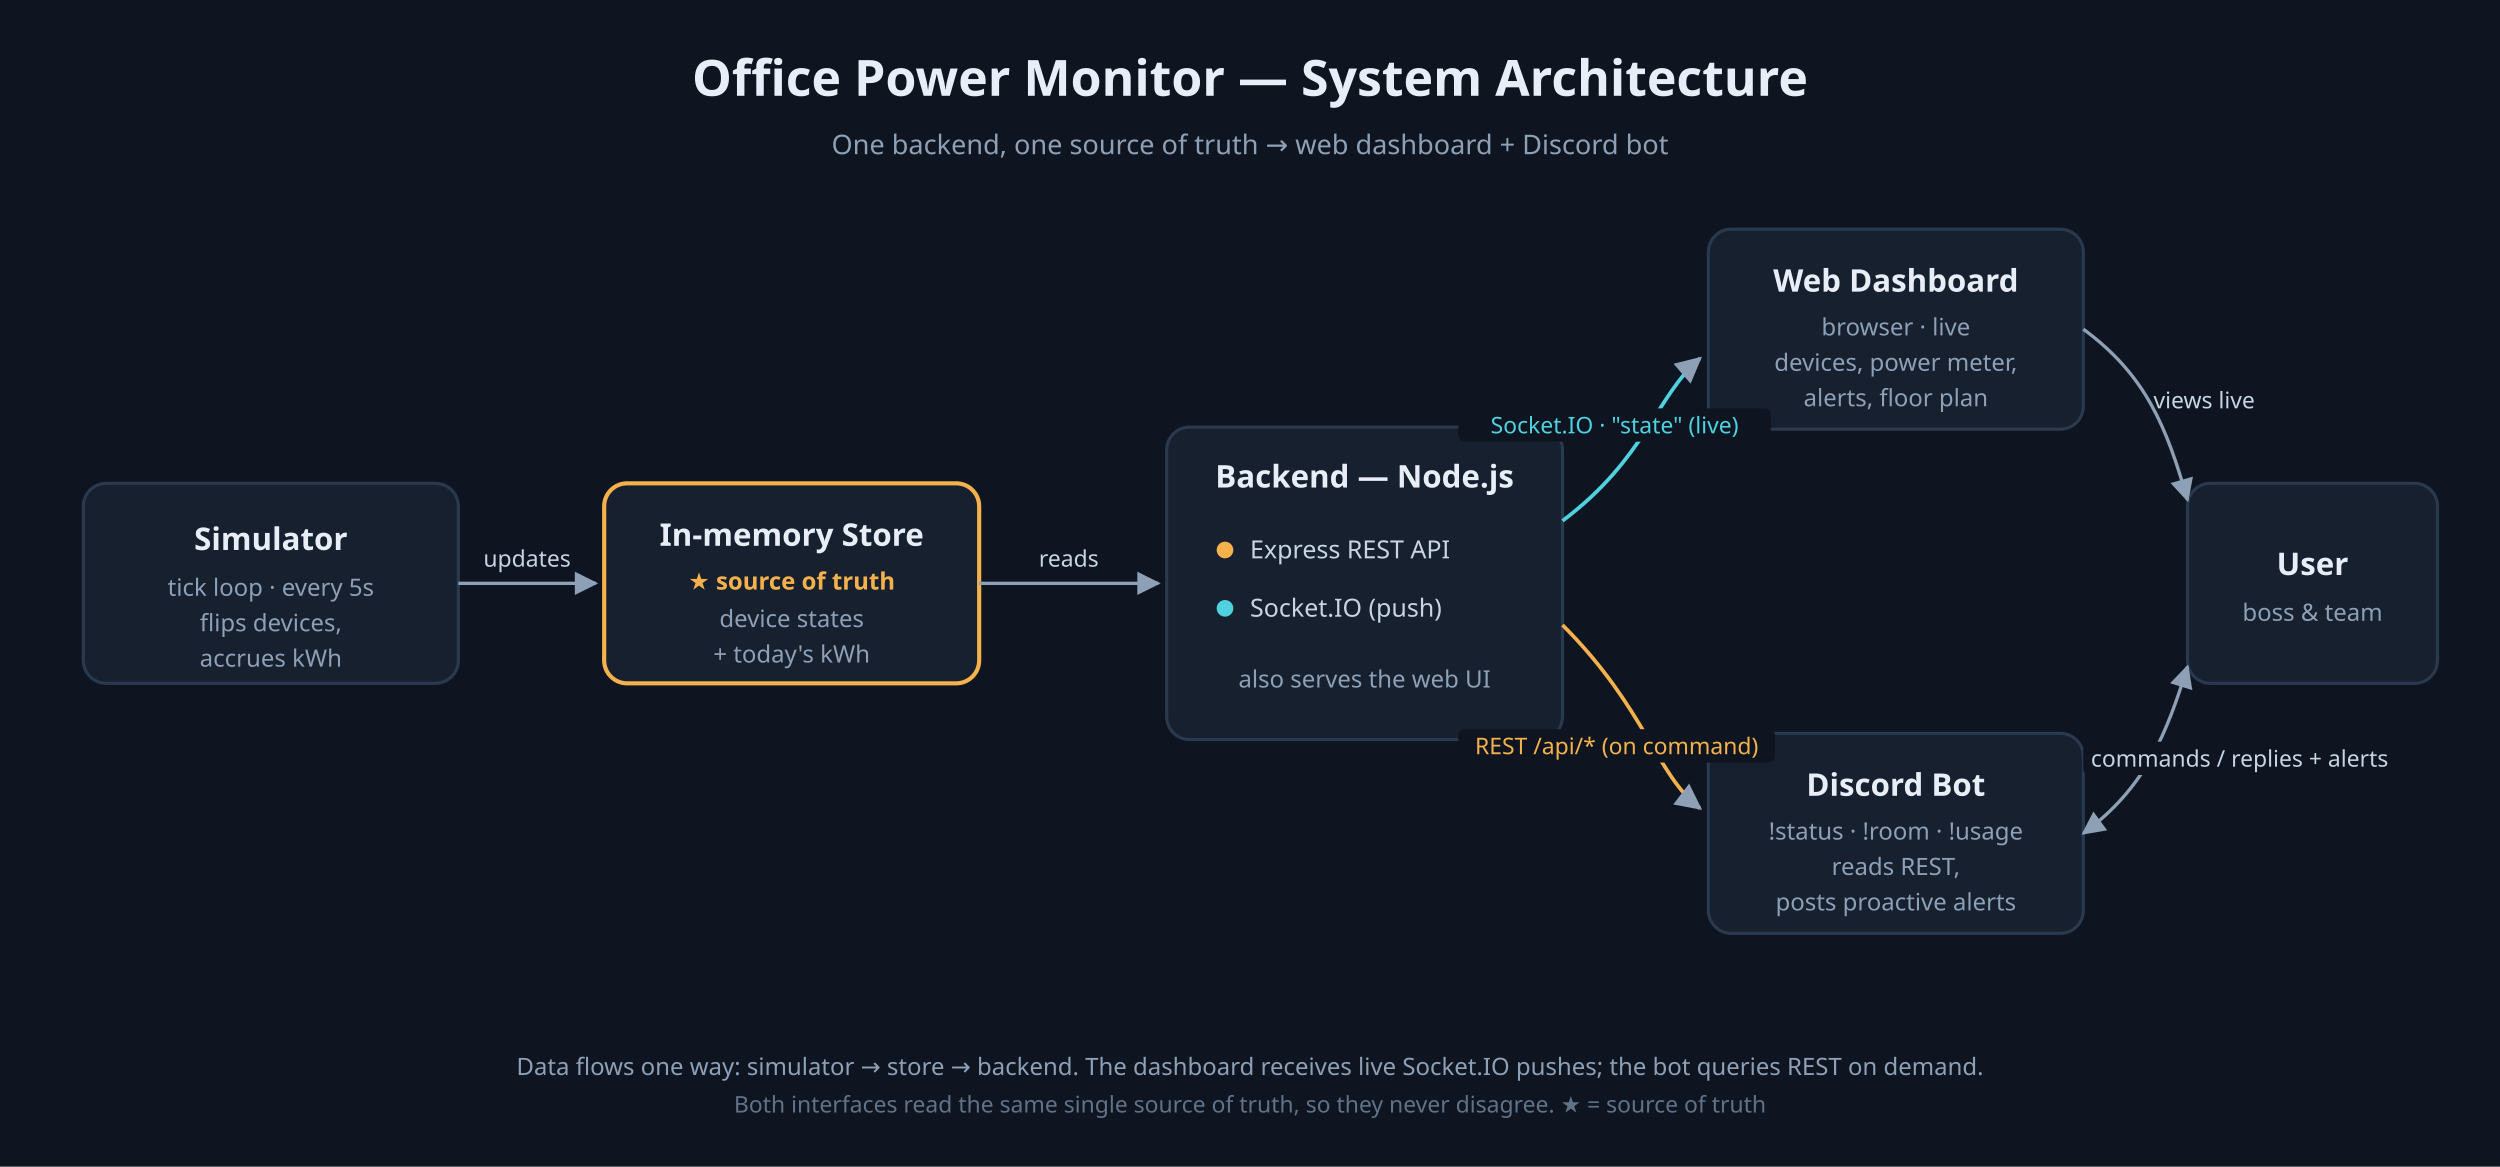
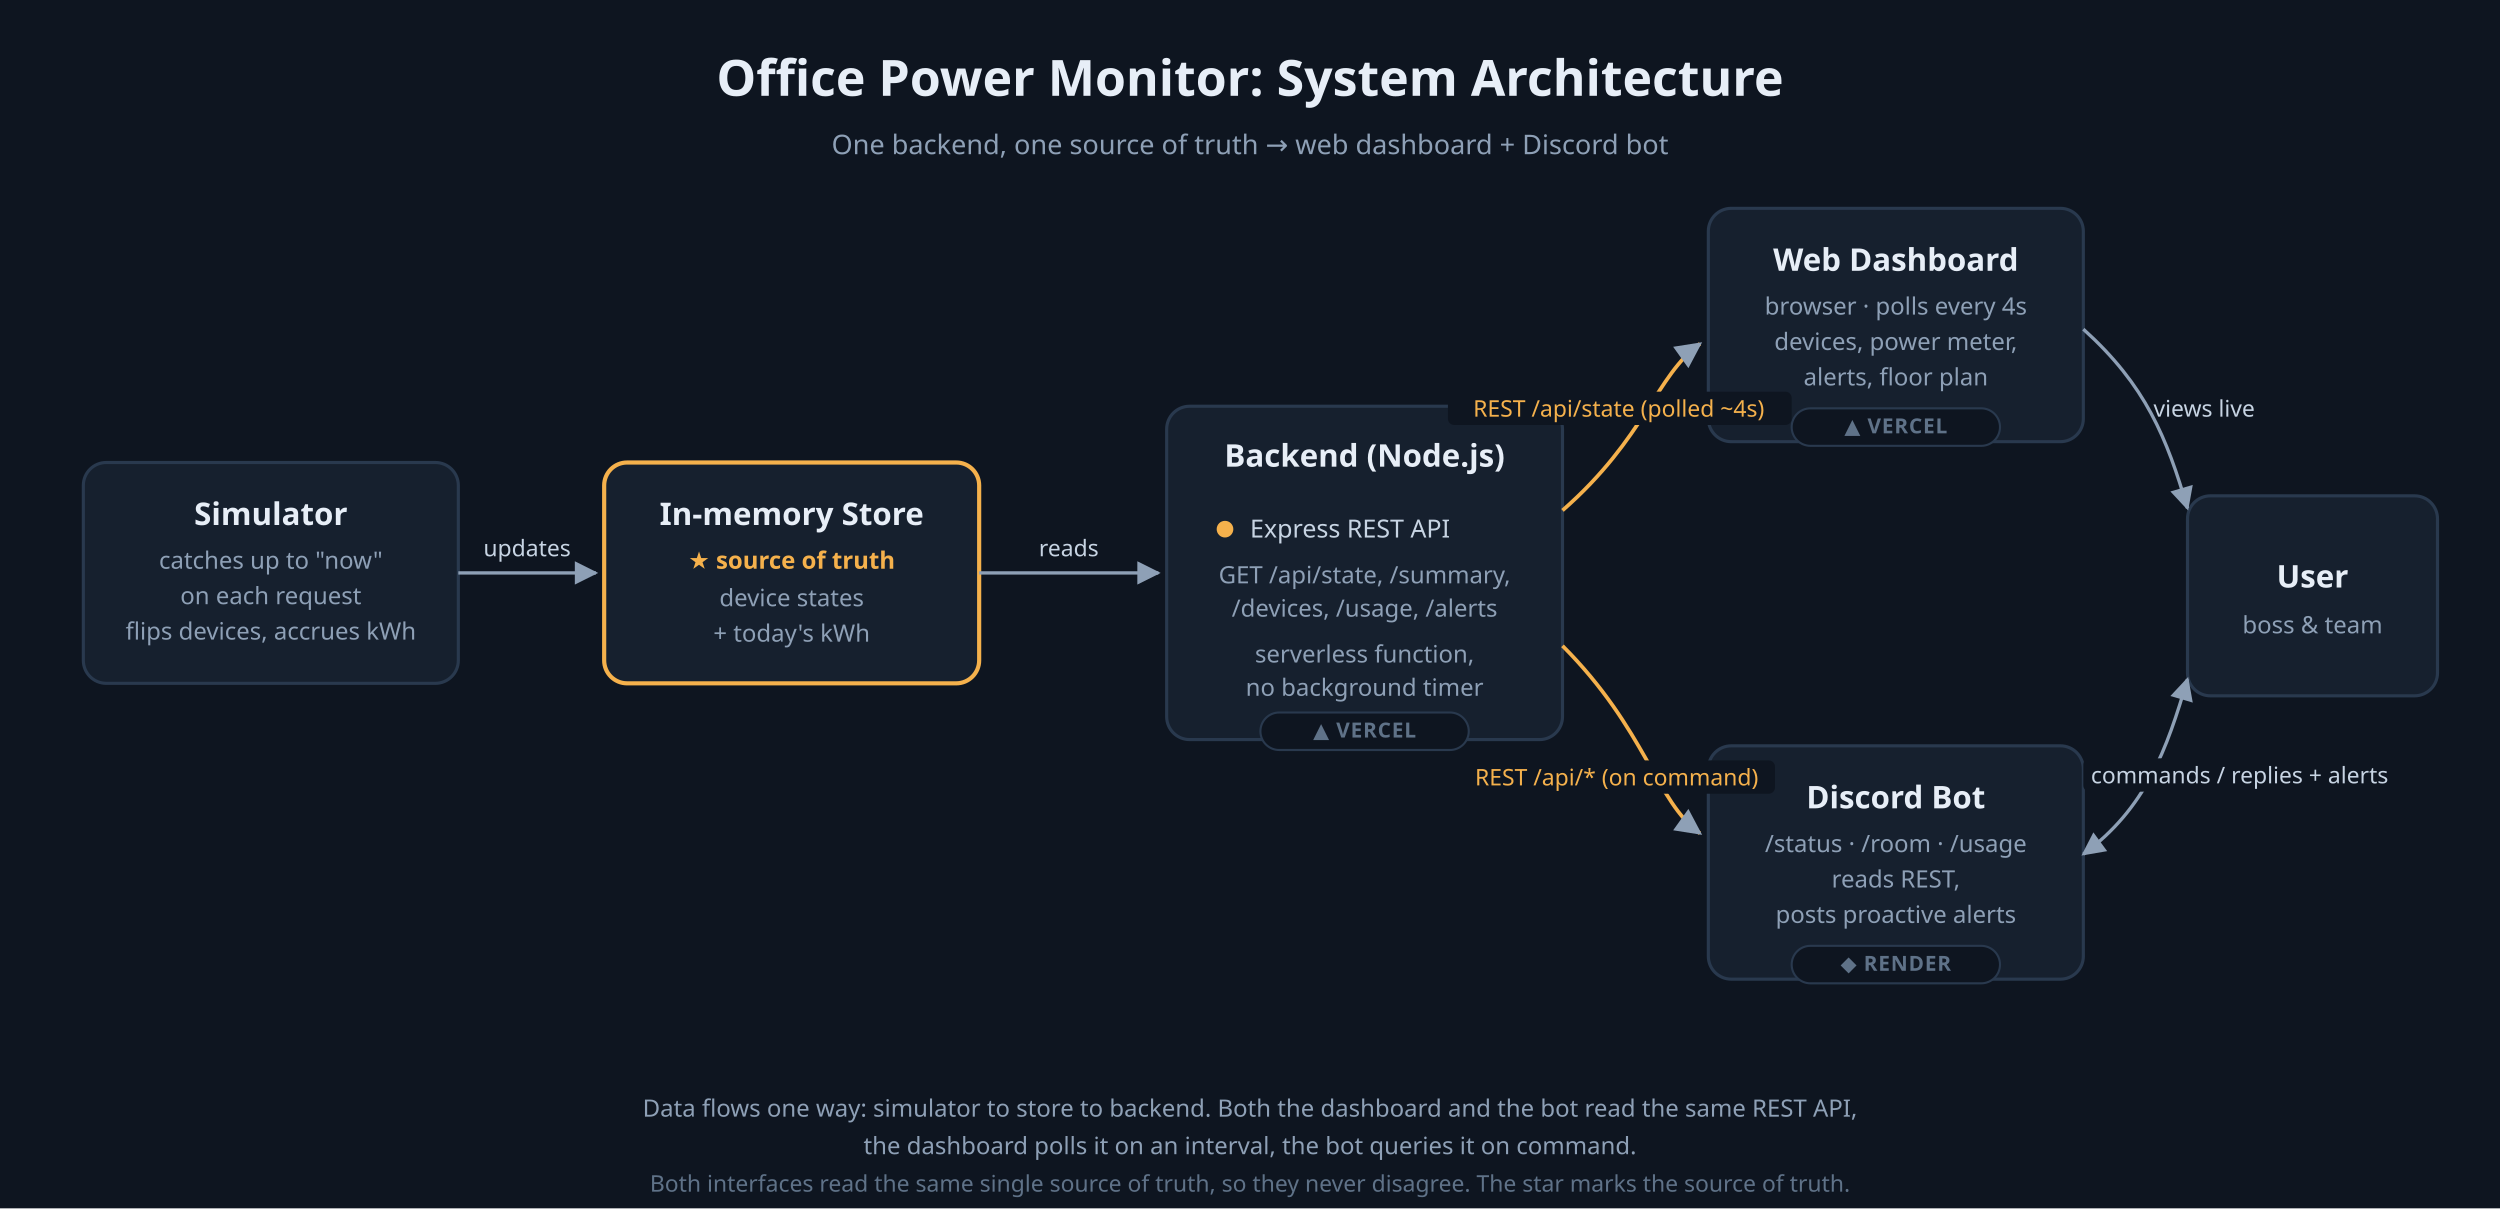
- <svg xmlns="http://www.w3.org/2000/svg" viewBox="0 0 1200 560" font-family="'Space Grotesk', 'Segoe UI', system-ui, sans-serif">
+ <svg xmlns="http://www.w3.org/2000/svg" viewBox="0 0 1200 580" font-family="'Space Grotesk', 'Segoe UI', system-ui, sans-serif">
  <defs>
    <marker id="arrow" viewBox="0 0 10 10" refX="9" refY="5" markerWidth="7" markerHeight="7" orient="auto-start-reverse">
      <path d="M0 0 L10 5 L0 10 z" fill="#8ea0b6" />
    </marker>
    <style>
      .box { fill: #16202e; stroke: #29394e; stroke-width: 1.5; }
      .box-source { fill: #16202e; stroke: #f5b14c; stroke-width: 2; }
      .title { fill: #e7eef7; font-size: 15px; font-weight: 700; }
      .body { fill: #8ea0b6; font-size: 11.5px; }
      .edge { stroke: #8ea0b6; stroke-width: 1.6; fill: none; }
-       .edge-live { stroke: #4fd1e0; stroke-width: 1.8; fill: none; }
      .edge-rest { stroke: #f5b14c; stroke-width: 1.8; fill: none; }
      .lbl { fill: #c7d4e3; font-size: 11px; }
      .lbl-bg { fill: #0e1520; }
      .cyan { fill: #4fd1e0; }
      .amber { fill: #f5b14c; }
+       .host { fill: #5f7288; font-size: 10px; font-weight: 600; letter-spacing: 0.4px; }
+       .host-pill { fill: #0e1520; stroke: #29394e; stroke-width: 1; }
    </style>
  </defs>
-   <rect x="0" y="0" width="1200" height="560" fill="#0e1520" />
-   <text x="600" y="46" text-anchor="middle" fill="#e7eef7" font-size="24" font-weight="700">Office Power Monitor — System Architecture</text>
+   <rect x="0" y="0" width="1200" height="580" fill="#0e1520" />
+   <text x="600" y="46" text-anchor="middle" fill="#e7eef7" font-size="24" font-weight="700">Office Power Monitor: System Architecture</text>
  <text x="600" y="74" text-anchor="middle" fill="#8ea0b6" font-size="13">One backend, one source of truth → web dashboard + Discord bot</text>
  <g>
-     <rect class="box" x="40" y="232" width="180" height="96" rx="11" />
-     <text class="title" x="130" y="264" text-anchor="middle">Simulator</text>
-     <text class="body" x="130" y="286" text-anchor="middle">tick loop · every 5s</text>
-     <text class="body" x="130" y="303" text-anchor="middle">flips devices,</text>
-     <text class="body" x="130" y="320" text-anchor="middle">accrues kWh</text>
+     <rect class="box" x="40" y="222" width="180" height="106" rx="11" />
+     <text class="title" x="130" y="252" text-anchor="middle">Simulator</text>
+     <text class="body" x="130" y="273" text-anchor="middle">catches up to "now"</text>
+     <text class="body" x="130" y="290" text-anchor="middle">on each request</text>
+     <text class="body" x="130" y="307" text-anchor="middle">flips devices, accrues kWh</text>
  </g>
  <g>
-     <rect class="box-source" x="290" y="232" width="180" height="96" rx="11" />
-     <text class="title" x="380" y="262" text-anchor="middle">In-memory Store</text>
-     <text x="380" y="283" text-anchor="middle" class="amber" font-size="11.5" font-weight="600">★ source of truth</text>
-     <text class="body" x="380" y="301" text-anchor="middle">device states</text>
-     <text class="body" x="380" y="318" text-anchor="middle">+ today's kWh</text>
+     <rect class="box-source" x="290" y="222" width="180" height="106" rx="11" />
+     <text class="title" x="380" y="252" text-anchor="middle">In-memory Store</text>
+     <text x="380" y="273" text-anchor="middle" class="amber" font-size="11.5" font-weight="600">★ source of truth</text>
+     <text class="body" x="380" y="291" text-anchor="middle">device states</text>
+     <text class="body" x="380" y="308" text-anchor="middle">+ today's kWh</text>
  </g>
  <g>
-     <rect class="box" x="560" y="205" width="190" height="150" rx="11" />
-     <text class="title" x="655" y="234" text-anchor="middle">Backend — Node.js</text>
-     <circle cx="588" cy="264" r="4" class="amber" />
-     <text x="600" y="268" fill="#c7d4e3" font-size="12">Express REST API</text>
-     <circle cx="588" cy="292" r="4" class="cyan" />
-     <text x="600" y="296" fill="#c7d4e3" font-size="12">Socket.IO (push)</text>
-     <text class="body" x="655" y="330" text-anchor="middle">also serves the web UI</text>
+     <rect class="box" x="560" y="195" width="190" height="160" rx="11" />
+     <text class="title" x="655" y="224" text-anchor="middle">Backend (Node.js)</text>
+     <circle cx="588" cy="254" r="4" class="amber" />
+     <text x="600" y="258" fill="#c7d4e3" font-size="12">Express REST API</text>
+     <text class="body" x="655" y="280" text-anchor="middle">GET /api/state, /summary,</text>
+     <text class="body" x="655" y="296" text-anchor="middle">/devices, /usage, /alerts</text>
+     <text class="body" x="655" y="318" text-anchor="middle">serverless function,</text>
+     <text class="body" x="655" y="334" text-anchor="middle">no background timer</text>
+     <rect class="host-pill" x="605" y="342" width="100" height="18" rx="9" />
+     <text class="host" x="655" y="354" text-anchor="middle" fill="#8ea0b6">▲ VERCEL</text>
  </g>
  <g>
-     <rect class="box" x="820" y="110" width="180" height="96" rx="11" />
-     <text class="title" x="910" y="140" text-anchor="middle">Web Dashboard</text>
-     <text class="body" x="910" y="161" text-anchor="middle">browser · live</text>
-     <text class="body" x="910" y="178" text-anchor="middle">devices, power meter,</text>
-     <text class="body" x="910" y="195" text-anchor="middle">alerts, floor plan</text>
+     <rect class="box" x="820" y="100" width="180" height="112" rx="11" />
+     <text class="title" x="910" y="130" text-anchor="middle">Web Dashboard</text>
+     <text class="body" x="910" y="151" text-anchor="middle">browser · polls every 4s</text>
+     <text class="body" x="910" y="168" text-anchor="middle">devices, power meter,</text>
+     <text class="body" x="910" y="185" text-anchor="middle">alerts, floor plan</text>
+     <rect class="host-pill" x="860" y="196" width="100" height="18" rx="9" />
+     <text class="host" x="910" y="208" text-anchor="middle" fill="#8ea0b6">▲ VERCEL</text>
  </g>
  <g>
-     <rect class="box" x="820" y="352" width="180" height="96" rx="11" />
-     <text class="title" x="910" y="382" text-anchor="middle">Discord Bot</text>
-     <text class="body" x="910" y="403" text-anchor="middle">!status · !room · !usage</text>
-     <text class="body" x="910" y="420" text-anchor="middle">reads REST,</text>
-     <text class="body" x="910" y="437" text-anchor="middle">posts proactive alerts</text>
+     <rect class="box" x="820" y="358" width="180" height="112" rx="11" />
+     <text class="title" x="910" y="388" text-anchor="middle">Discord Bot</text>
+     <text class="body" x="910" y="409" text-anchor="middle">/status · /room · /usage</text>
+     <text class="body" x="910" y="426" text-anchor="middle">reads REST,</text>
+     <text class="body" x="910" y="443" text-anchor="middle">posts proactive alerts</text>
+     <rect class="host-pill" x="860" y="454" width="100" height="18" rx="9" />
+     <text class="host" x="910" y="466" text-anchor="middle" fill="#8ea0b6">◆ RENDER</text>
  </g>
  <g>
-     <rect class="box" x="1050" y="232" width="120" height="96" rx="11" />
-     <text class="title" x="1110" y="276" text-anchor="middle">User</text>
-     <text class="body" x="1110" y="298" text-anchor="middle">boss &amp; team</text>
+     <rect class="box" x="1050" y="238" width="120" height="96" rx="11" />
+     <text class="title" x="1110" y="282" text-anchor="middle">User</text>
+     <text class="body" x="1110" y="304" text-anchor="middle">boss &amp; team</text>
  </g>
-   <line class="edge" x1="220" y1="280" x2="286" y2="280" marker-end="url(#arrow)" />
-   <text class="lbl" x="253" y="272" text-anchor="middle">updates</text>
-   <line class="edge" x1="470" y1="280" x2="556" y2="280" marker-end="url(#arrow)" />
-   <text class="lbl" x="513" y="272" text-anchor="middle">reads</text>
-   <path class="edge-live" d="M750 250 C 790 220, 795 190, 816 172" marker-end="url(#arrow)" />
-   <rect class="lbl-bg" x="700" y="196" width="150" height="16" rx="3" />
-   <text x="775" y="208" text-anchor="middle" class="cyan" font-size="11">Socket.IO · "state" (live)</text>
-   <path class="edge-rest" d="M750 300 C 790 340, 795 372, 816 388" marker-end="url(#arrow)" />
-   <rect class="lbl-bg" x="700" y="350" width="152" height="16" rx="3" />
-   <text x="776" y="362" text-anchor="middle" class="amber" font-size="11">REST /api/* (on command)</text>
-   <path class="edge" d="M1000 158 C 1030 180, 1040 205, 1050 240" marker-end="url(#arrow)" />
-   <text class="lbl" x="1058" y="196" text-anchor="middle">views live</text>
-   <path class="edge" d="M1000 400 C 1030 378, 1040 352, 1050 320" marker-end="url(#arrow)" marker-start="url(#arrow)" />
-   <rect class="lbl-bg" x="1000" y="356" width="150" height="16" rx="3" />
-   <text x="1075" y="368" text-anchor="middle" class="lbl" font-size="11">commands / replies + alerts</text>
-   <text x="600" y="516" text-anchor="middle" fill="#8ea0b6" font-size="11.5">Data flows one way: simulator → store → backend. The dashboard receives live Socket.IO pushes; the bot queries REST on demand.</text>
-   <text x="600" y="534" text-anchor="middle" fill="#5f7288" font-size="11">Both interfaces read the same single source of truth, so they never disagree.  ★ = source of truth</text>
+   <line class="edge" x1="220" y1="275" x2="286" y2="275" marker-end="url(#arrow)" />
+   <text class="lbl" x="253" y="267" text-anchor="middle">updates</text>
+   <line class="edge" x1="470" y1="275" x2="556" y2="275" marker-end="url(#arrow)" />
+   <text class="lbl" x="513" y="267" text-anchor="middle">reads</text>
+   <path class="edge-rest" d="M750 245 C 790 210, 795 180, 816 165" marker-end="url(#arrow)" />
+   <rect class="lbl-bg" x="695" y="188" width="165" height="16" rx="3" />
+   <text x="777" y="200" text-anchor="middle" class="amber" font-size="11">REST /api/state (polled ~4s)</text>
+   <path class="edge-rest" d="M750 310 C 790 350, 795 385, 816 400" marker-end="url(#arrow)" />
+   <rect class="lbl-bg" x="700" y="365" width="152" height="16" rx="3" />
+   <text x="776" y="377" text-anchor="middle" class="amber" font-size="11">REST /api/* (on command)</text>
+   <path class="edge" d="M1000 158 C 1030 185, 1040 210, 1050 244" marker-end="url(#arrow)" />
+   <text class="lbl" x="1058" y="200" text-anchor="middle">views live</text>
+   <path class="edge" d="M1000 410 C 1030 388, 1040 360, 1050 326" marker-end="url(#arrow)" marker-start="url(#arrow)" />
+   <rect class="lbl-bg" x="1000" y="364" width="150" height="16" rx="3" />
+   <text x="1075" y="376" text-anchor="middle" class="lbl" font-size="11">commands / replies + alerts</text>
+   <text x="600" y="536" text-anchor="middle" fill="#8ea0b6" font-size="11.5">Data flows one way: simulator to store to backend. Both the dashboard and the bot read the same REST API,</text>
+   <text x="600" y="554" text-anchor="middle" fill="#8ea0b6" font-size="11.5">the dashboard polls it on an interval, the bot queries it on command.</text>
+   <text x="600" y="572" text-anchor="middle" fill="#5f7288" font-size="11">Both interfaces read the same single source of truth, so they never disagree. The star marks the source of truth.</text>
</svg>
